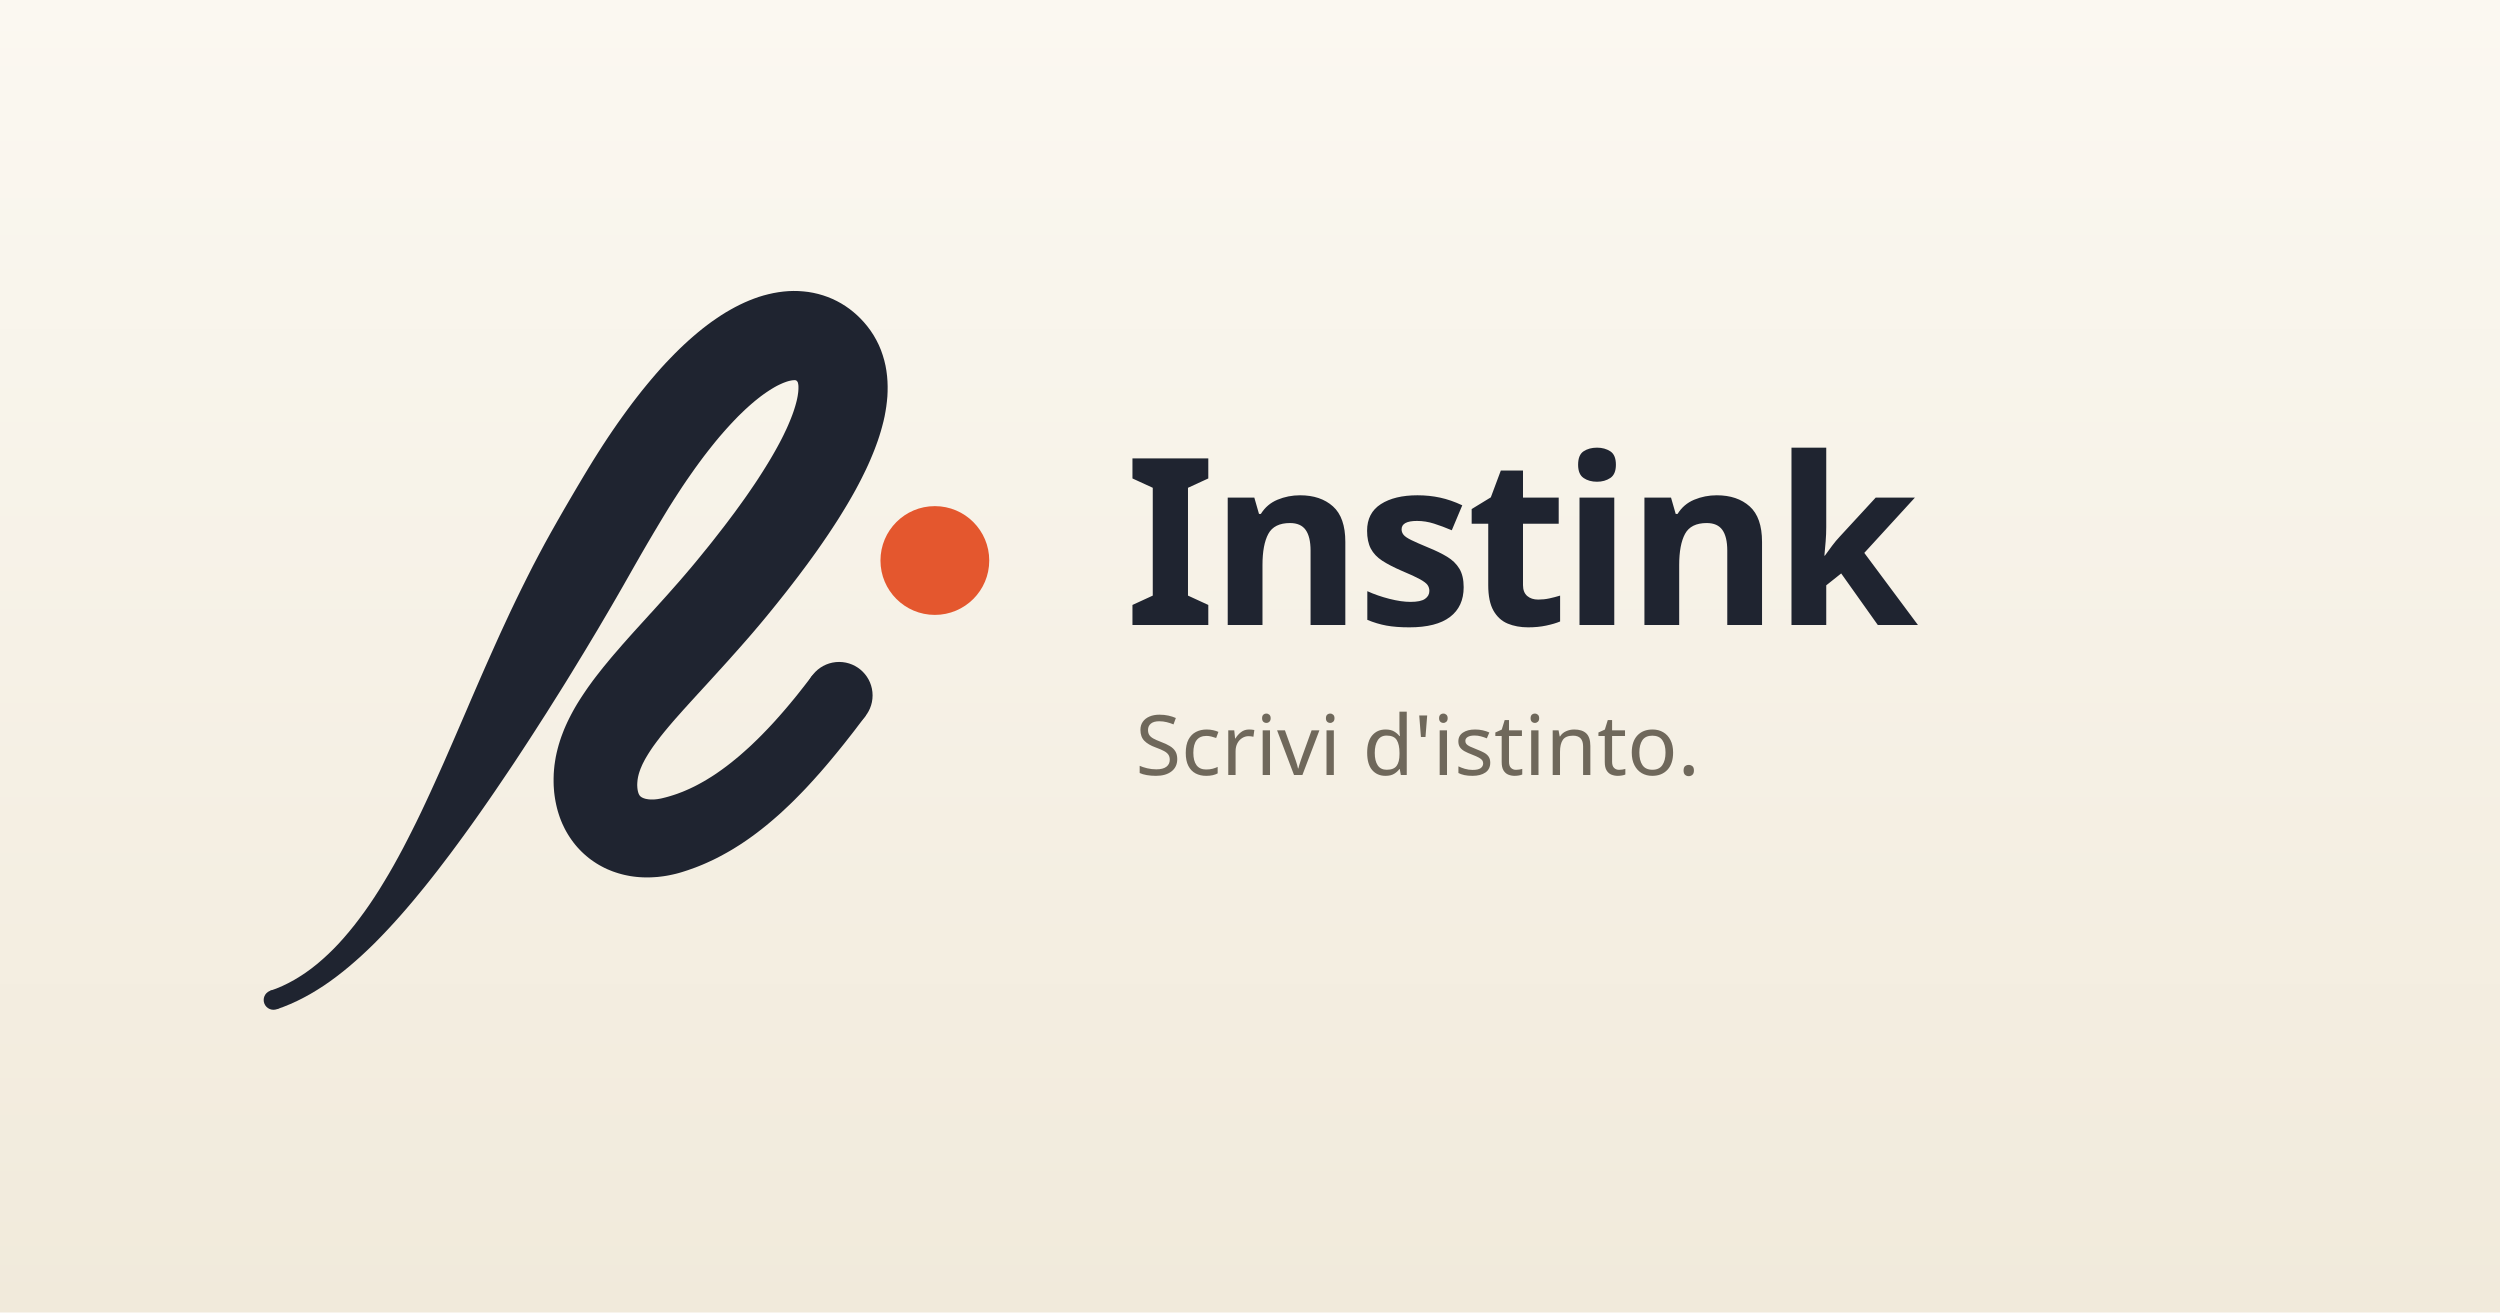
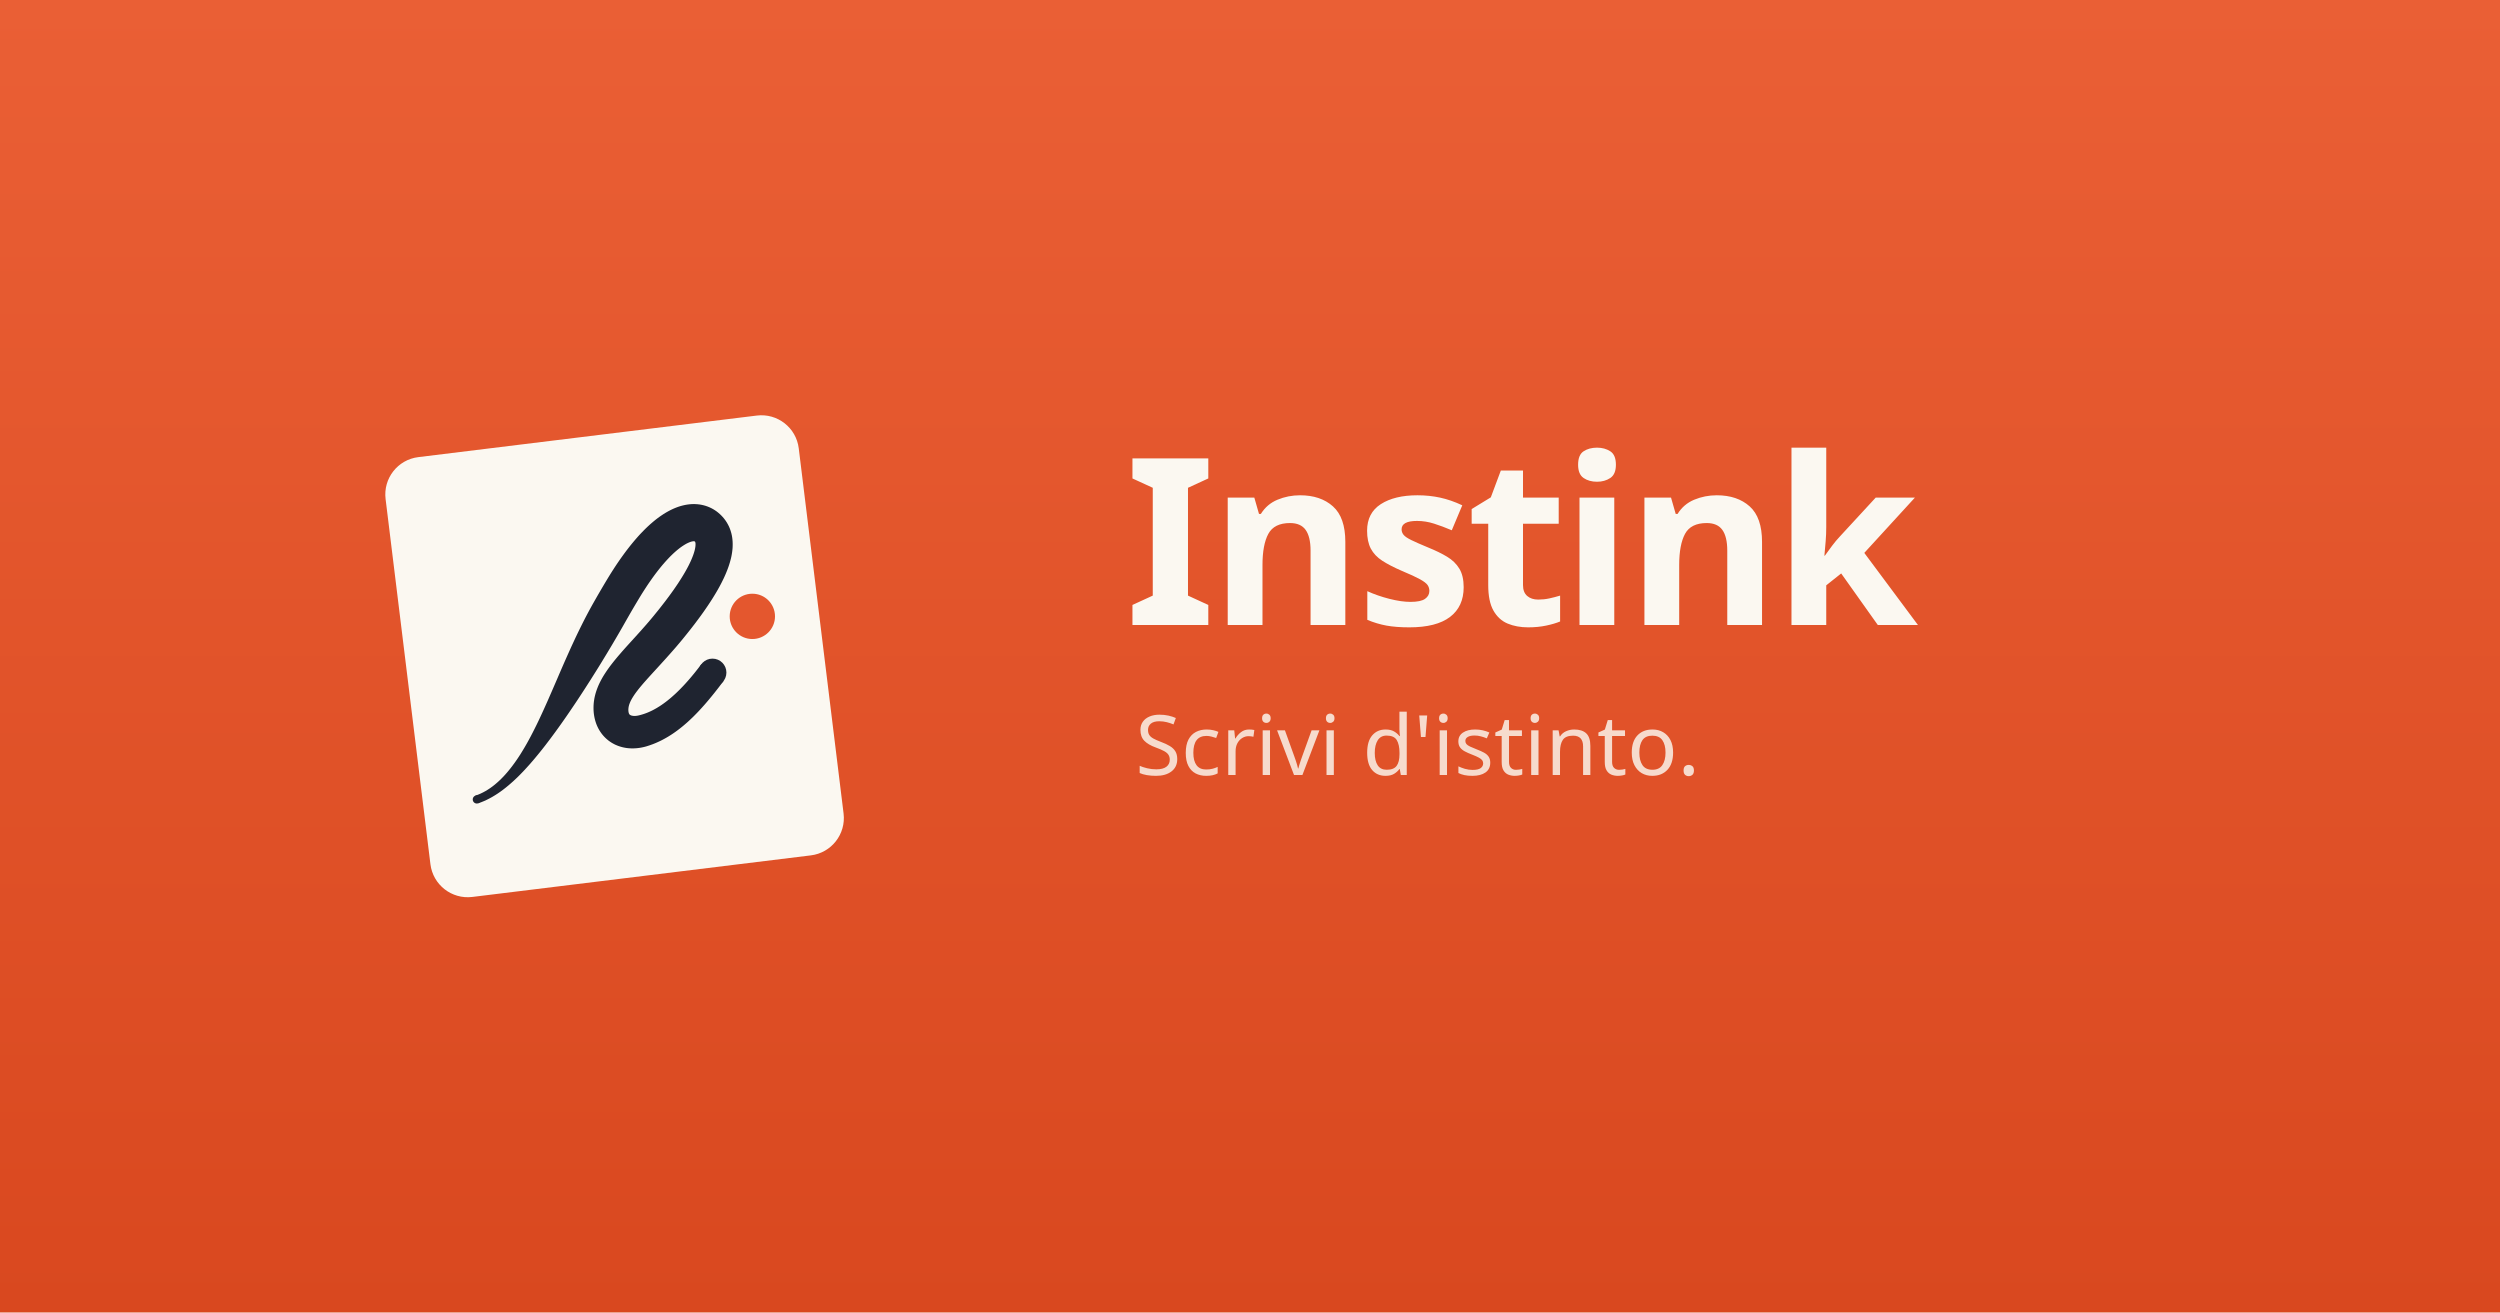
<svg xmlns="http://www.w3.org/2000/svg" width="1200" height="630" viewBox="0 0 1200 630">
  <defs>
    <linearGradient id="g" x1="0" y1="0" x2="0" y2="1">
-       <stop offset="0" stop-color="#FBF8F1" />
-       <stop offset="1" stop-color="#F1EADB" />
+       <stop offset="0" stop-color="#EA5F35" />
+       <stop offset="1" stop-color="#D9481F" />
    </linearGradient>
    <style>@font-face{font-family:IS;src:url("../../site/fonts/InstrumentSans.ttf")}</style>
  </defs>
  <rect width="1200" height="630" fill="url(#g)" />
-   <g transform="translate(47.72,72.72) scale(20.886)">
-     <path d="M4.076,19.712 L4.231,19.657 L4.388,19.593 L4.544,19.522 L4.698,19.444 L4.851,19.360 L5.003,19.269 L5.153,19.173 L5.302,19.070 L5.450,18.961 L5.598,18.846 L5.744,18.726 L5.890,18.600 L6.036,18.469 L6.181,18.333 L6.326,18.192 L6.470,18.045 L6.614,17.894 L6.758,17.738 L6.903,17.577 L7.047,17.412 L7.191,17.243 L7.335,17.069 L7.480,16.892 L7.625,16.710 L7.770,16.525 L7.915,16.335 L8.061,16.143 L8.207,15.946 L8.353,15.747 L8.500,15.544 L8.647,15.338 L8.794,15.129 L8.941,14.918 L9.089,14.703 L9.236,14.486 L9.384,14.267 L9.533,14.045 L9.681,13.820 L9.829,13.594 L9.977,13.366 L10.125,13.135 L10.274,12.903 L10.421,12.669 L10.569,12.434 L10.717,12.197 L10.864,11.958 L11.010,11.718 L11.157,11.477 L11.302,11.235 L11.448,10.992 L11.592,10.747 L11.736,10.502 L11.879,10.256 L12.021,10.009 L12.162,9.761 L12.303,9.513 L12.445,9.265 L12.588,9.018 L12.733,8.772 L12.880,8.526 L12.986,8.350 L13.089,8.181 L13.192,8.018 L13.294,7.860 L13.394,7.707 L13.494,7.559 L13.593,7.417 L13.690,7.279 L13.786,7.147 L13.881,7.019 L13.975,6.897 L14.068,6.779 L14.159,6.666 L14.249,6.558 L14.338,6.455 L14.425,6.357 L14.511,6.263 L14.595,6.174 L14.677,6.089 L14.758,6.010 L14.837,5.934 L14.914,5.864 L14.990,5.797 L15.063,5.735 L15.134,5.678 L15.203,5.624 L15.270,5.575 L15.335,5.530 L15.397,5.489 L15.456,5.452 L15.513,5.418 L15.567,5.388 L15.619,5.362 L15.667,5.340 L15.712,5.320 L15.754,5.304 L15.793,5.290 L15.828,5.279 L15.860,5.271 L15.888,5.265 L15.914,5.260 L15.935,5.257 L15.954,5.256 L15.969,5.255 L15.981,5.255 L15.991,5.256 L15.998,5.257 L16.003,5.258 L16.007,5.259 L16.009,5.259 L16.010,5.260 L16.010,5.260 L16.011,5.260 L16.011,5.260 L16.013,5.261 L16.015,5.263 L16.018,5.265 L16.022,5.269 L16.027,5.274 L16.033,5.280 L16.041,5.289 L16.043,5.292 L16.044,5.294 L16.046,5.296 L16.047,5.300 L16.049,5.304 L16.052,5.311 L16.054,5.321 L16.057,5.333 L16.060,5.349 L16.063,5.369 L16.065,5.393 L16.065,5.421 L16.065,5.453 L16.063,5.489 L16.060,5.529 L16.054,5.573 L16.047,5.621 L16.037,5.672 L16.025,5.727 L16.010,5.785 L15.993,5.846 L15.973,5.911 L15.951,5.978 L15.926,6.048 L15.898,6.121 L15.868,6.196 L15.835,6.274 L15.800,6.354 L15.761,6.436 L15.721,6.520 L15.678,6.606 L15.632,6.694 L15.584,6.783 L15.533,6.875 L15.480,6.968 L15.425,7.062 L15.367,7.158 L15.307,7.256 L15.245,7.355 L15.181,7.455 L15.115,7.557 L15.047,7.659 L14.976,7.763 L14.904,7.868 L14.830,7.974 L14.753,8.081 L14.675,8.189 L14.596,8.298 L14.514,8.407 L14.431,8.518 L14.346,8.629 L14.259,8.741 L14.171,8.854 L14.082,8.968 L13.991,9.082 L13.898,9.196 L13.804,9.312 L13.709,9.428 L13.614,9.542 L13.539,9.630 L13.463,9.720 L13.387,9.808 L13.311,9.896 L13.235,9.982 L13.159,10.068 L13.084,10.153 L13.010,10.236 L12.935,10.319 L12.861,10.401 L12.788,10.482 L12.715,10.563 L12.642,10.642 L12.570,10.722 L12.499,10.800 L12.428,10.878 L12.358,10.955 L12.288,11.032 L12.219,11.109 L12.151,11.185 L12.084,11.261 L12.017,11.336 L11.952,11.412 L11.887,11.487 L11.822,11.562 L11.759,11.636 L11.697,11.711 L11.635,11.786 L11.574,11.860 L11.515,11.935 L11.456,12.010 L11.398,12.085 L11.341,12.160 L11.286,12.236 L11.231,12.312 L11.178,12.389 L11.126,12.466 L11.075,12.543 L11.025,12.621 L10.976,12.700 L10.929,12.780 L10.884,12.860 L10.840,12.942 L10.798,13.024 L10.757,13.108 L10.718,13.193 L10.681,13.279 L10.647,13.366 L10.614,13.454 L10.584,13.543 L10.556,13.634 L10.531,13.726 L10.508,13.820 L10.488,13.914 L10.472,14.010 L10.458,14.106 L10.448,14.204 L10.441,14.302 L10.438,14.401 L10.438,14.496 L10.440,14.575 L10.445,14.650 L10.451,14.725 L10.460,14.799 L10.471,14.873 L10.484,14.946 L10.499,15.018 L10.516,15.090 L10.535,15.161 L10.557,15.232 L10.580,15.301 L10.606,15.370 L10.634,15.438 L10.665,15.504 L10.697,15.570 L10.732,15.634 L10.769,15.697 L10.808,15.758 L10.849,15.818 L10.892,15.877 L10.937,15.934 L10.984,15.989 L11.033,16.042 L11.083,16.093 L11.136,16.143 L11.190,16.190 L11.245,16.236 L11.302,16.279 L11.361,16.320 L11.420,16.359 L11.481,16.396 L11.543,16.430 L11.606,16.463 L11.670,16.493 L11.735,16.520 L11.800,16.546 L11.867,16.569 L11.933,16.590 L12.001,16.609 L12.069,16.626 L12.137,16.640 L12.205,16.653 L12.274,16.663 L12.343,16.671 L12.412,16.677 L12.482,16.681 L12.551,16.683 L12.621,16.683 L12.690,16.681 L12.760,16.677 L12.830,16.672 L12.899,16.664 L12.969,16.655 L13.038,16.644 L13.107,16.631 L13.177,16.616 L13.246,16.600 L13.315,16.582 L13.383,16.562 L13.446,16.542 L13.526,16.516 L13.610,16.486 L13.694,16.456 L13.776,16.424 L13.859,16.390 L13.940,16.355 L14.021,16.318 L14.101,16.281 L14.180,16.242 L14.259,16.201 L14.337,16.159 L14.415,16.116 L14.492,16.072 L14.568,16.027 L14.643,15.980 L14.718,15.933 L14.792,15.884 L14.866,15.834 L14.939,15.783 L15.011,15.731 L15.083,15.678 L15.155,15.623 L15.226,15.568 L15.296,15.512 L15.366,15.455 L15.435,15.397 L15.504,15.338 L15.573,15.278 L15.641,15.218 L15.708,15.156 L15.775,15.093 L15.842,15.030 L15.909,14.966 L15.975,14.901 L16.040,14.835 L16.106,14.768 L16.171,14.701 L16.236,14.633 L16.300,14.564 L16.364,14.494 L16.428,14.424 L16.492,14.352 L16.556,14.281 L16.619,14.208 L16.682,14.135 L16.745,14.061 L16.808,13.986 L16.870,13.911 L16.933,13.835 L16.995,13.759 L17.058,13.681 L17.120,13.604 L17.182,13.525 L17.244,13.446 L17.306,13.367 L17.368,13.287 L17.429,13.206 L17.491,13.125 L17.553,13.043 L17.614,12.962 L16.386,12.038 L16.327,12.116 L16.269,12.192 L16.210,12.268 L16.152,12.342 L16.094,12.416 L16.036,12.489 L15.978,12.561 L15.919,12.632 L15.861,12.702 L15.803,12.771 L15.745,12.839 L15.686,12.907 L15.628,12.973 L15.570,13.038 L15.512,13.103 L15.454,13.166 L15.395,13.229 L15.337,13.290 L15.279,13.350 L15.221,13.410 L15.163,13.468 L15.105,13.525 L15.047,13.581 L14.989,13.637 L14.931,13.691 L14.873,13.743 L14.815,13.795 L14.757,13.846 L14.700,13.896 L14.642,13.944 L14.584,13.991 L14.527,14.038 L14.469,14.083 L14.412,14.127 L14.355,14.169 L14.298,14.211 L14.241,14.251 L14.184,14.291 L14.127,14.329 L14.070,14.366 L14.013,14.401 L13.957,14.436 L13.901,14.469 L13.844,14.501 L13.788,14.532 L13.732,14.562 L13.676,14.591 L13.620,14.618 L13.565,14.644 L13.509,14.669 L13.454,14.693 L13.399,14.716 L13.343,14.737 L13.288,14.758 L13.233,14.777 L13.178,14.795 L13.123,14.812 L13.069,14.828 L13.014,14.843 L12.954,14.858 L12.917,14.867 L12.887,14.873 L12.857,14.878 L12.829,14.883 L12.802,14.886 L12.775,14.889 L12.750,14.891 L12.725,14.892 L12.701,14.892 L12.679,14.892 L12.657,14.891 L12.637,14.890 L12.617,14.888 L12.599,14.885 L12.581,14.882 L12.565,14.879 L12.550,14.876 L12.535,14.872 L12.522,14.867 L12.509,14.863 L12.498,14.859 L12.487,14.854 L12.477,14.849 L12.468,14.844 L12.460,14.840 L12.453,14.835 L12.446,14.830 L12.440,14.825 L12.434,14.821 L12.430,14.816 L12.425,14.811 L12.421,14.807 L12.417,14.802 L12.414,14.798 L12.411,14.793 L12.408,14.788 L12.405,14.783 L12.402,14.778 L12.400,14.773 L12.397,14.768 L12.394,14.762 L12.392,14.756 L12.389,14.749 L12.387,14.741 L12.384,14.734 L12.381,14.725 L12.379,14.715 L12.376,14.705 L12.374,14.694 L12.371,14.682 L12.369,14.669 L12.367,14.655 L12.365,14.640 L12.363,14.623 L12.362,14.606 L12.361,14.587 L12.360,14.567 L12.360,14.546 L12.361,14.524 L12.362,14.504 L12.365,14.470 L12.368,14.439 L12.373,14.409 L12.378,14.379 L12.385,14.348 L12.393,14.316 L12.402,14.284 L12.413,14.250 L12.425,14.216 L12.438,14.181 L12.454,14.144 L12.470,14.106 L12.488,14.067 L12.509,14.027 L12.530,13.986 L12.554,13.943 L12.580,13.899 L12.607,13.854 L12.637,13.807 L12.668,13.759 L12.701,13.710 L12.736,13.660 L12.774,13.608 L12.813,13.555 L12.854,13.502 L12.896,13.446 L12.941,13.390 L12.987,13.333 L13.036,13.274 L13.085,13.215 L13.137,13.154 L13.190,13.092 L13.245,13.029 L13.302,12.965 L13.360,12.900 L13.419,12.833 L13.480,12.766 L13.542,12.697 L13.606,12.627 L13.671,12.556 L13.737,12.483 L13.805,12.410 L13.873,12.335 L13.943,12.259 L14.014,12.181 L14.085,12.103 L14.158,12.023 L14.232,11.941 L14.307,11.859 L14.383,11.775 L14.460,11.690 L14.537,11.603 L14.616,11.515 L14.695,11.426 L14.775,11.335 L14.856,11.243 L14.937,11.150 L15.019,11.055 L15.101,10.958 L15.186,10.858 L15.290,10.733 L15.391,10.610 L15.491,10.487 L15.590,10.364 L15.687,10.242 L15.784,10.120 L15.879,9.998 L15.972,9.877 L16.065,9.756 L16.155,9.635 L16.245,9.515 L16.333,9.395 L16.419,9.276 L16.504,9.157 L16.587,9.038 L16.668,8.920 L16.748,8.803 L16.826,8.685 L16.902,8.569 L16.977,8.453 L17.049,8.337 L17.120,8.221 L17.189,8.107 L17.256,7.992 L17.321,7.878 L17.384,7.765 L17.444,7.652 L17.503,7.539 L17.559,7.426 L17.614,7.314 L17.666,7.202 L17.715,7.091 L17.762,6.979 L17.807,6.868 L17.849,6.757 L17.889,6.646 L17.926,6.534 L17.960,6.423 L17.991,6.311 L18.020,6.199 L18.045,6.087 L18.066,5.973 L18.084,5.860 L18.098,5.745 L18.109,5.630 L18.114,5.514 L18.115,5.397 L18.111,5.279 L18.102,5.161 L18.087,5.041 L18.066,4.922 L18.038,4.803 L18.003,4.684 L17.962,4.566 L17.913,4.449 L17.856,4.335 L17.793,4.224 L17.722,4.116 L17.645,4.013 L17.567,3.920 L17.491,3.839 L17.411,3.761 L17.327,3.688 L17.239,3.618 L17.146,3.553 L17.050,3.493 L16.950,3.438 L16.846,3.388 L16.739,3.344 L16.630,3.306 L16.519,3.274 L16.406,3.248 L16.292,3.228 L16.178,3.215 L16.062,3.207 L15.947,3.205 L15.832,3.209 L15.717,3.219 L15.603,3.234 L15.489,3.254 L15.377,3.279 L15.265,3.308 L15.153,3.342 L15.043,3.381 L14.933,3.424 L14.824,3.471 L14.716,3.522 L14.608,3.577 L14.501,3.636 L14.394,3.698 L14.287,3.765 L14.181,3.836 L14.074,3.910 L13.968,3.988 L13.862,4.070 L13.756,4.156 L13.650,4.246 L13.544,4.339 L13.437,4.437 L13.331,4.538 L13.224,4.644 L13.117,4.754 L13.009,4.867 L12.901,4.985 L12.793,5.108 L12.685,5.234 L12.576,5.365 L12.466,5.500 L12.357,5.639 L12.246,5.783 L12.136,5.931 L12.025,6.084 L11.913,6.241 L11.801,6.403 L11.688,6.570 L11.575,6.742 L11.462,6.918 L11.348,7.099 L11.234,7.285 L11.120,7.474 L10.969,7.728 L10.818,7.985 L10.669,8.241 L10.522,8.498 L10.377,8.754 L10.235,9.011 L10.097,9.269 L9.961,9.528 L9.830,9.787 L9.701,10.046 L9.575,10.304 L9.451,10.563 L9.331,10.821 L9.212,11.078 L9.096,11.335 L8.982,11.590 L8.869,11.844 L8.758,12.097 L8.649,12.348 L8.541,12.597 L8.435,12.845 L8.329,13.090 L8.224,13.333 L8.120,13.573 L8.016,13.811 L7.913,14.047 L7.809,14.279 L7.706,14.508 L7.603,14.734 L7.500,14.956 L7.397,15.175 L7.293,15.390 L7.188,15.601 L7.083,15.808 L6.978,16.011 L6.871,16.210 L6.764,16.404 L6.655,16.594 L6.545,16.778 L6.435,16.958 L6.323,17.133 L6.210,17.302 L6.095,17.466 L5.979,17.624 L5.862,17.777 L5.743,17.924 L5.623,18.065 L5.502,18.200 L5.379,18.328 L5.254,18.450 L5.128,18.565 L5.001,18.674 L4.872,18.776 L4.741,18.871 L4.609,18.958 L4.476,19.039 L4.341,19.112 L4.205,19.178 L4.068,19.236 L3.924,19.288 Z" fill="#1F2430" />
-     <circle cx="4.000" cy="19.500" r="0.225" fill="#1F2430" />
-     <circle cx="17.000" cy="12.500" r="0.769" fill="#1F2430" />
-     <circle cx="19.2" cy="9.4" r="1.25" fill="#E4572E" />
+   <g transform="translate(130,150)">
+     <defs>
+       <linearGradient id="gi" x1="0" y1="0" x2="0" y2="1">
+         <stop offset="0" stop-color="#EA5F35" />
+         <stop offset="1" stop-color="#D9481F" />
+       </linearGradient>
+     </defs>
+     <rect width="330" height="330" rx="73.821" fill="none" />
+     <g transform="rotate(-7 165.00 165.00)">
+       <rect x="65.10" y="58.65" width="199.80" height="212.70" rx="18.05" fill="#FBF8F1" />
+     </g>
+     <g transform="translate(64.066,64.066) scale(8.7012)">
+       <path d="M4.076,19.712 L4.231,19.657 L4.388,19.593 L4.544,19.522 L4.698,19.444 L4.851,19.360 L5.003,19.269 L5.153,19.173 L5.302,19.070 L5.450,18.961 L5.598,18.846 L5.744,18.726 L5.890,18.600 L6.036,18.469 L6.181,18.333 L6.326,18.192 L6.470,18.045 L6.614,17.894 L6.758,17.738 L6.903,17.577 L7.047,17.412 L7.191,17.243 L7.335,17.069 L7.480,16.892 L7.625,16.710 L7.770,16.525 L7.915,16.335 L8.061,16.143 L8.207,15.946 L8.353,15.747 L8.500,15.544 L8.647,15.338 L8.794,15.129 L8.941,14.918 L9.089,14.703 L9.236,14.486 L9.384,14.267 L9.533,14.045 L9.681,13.820 L9.829,13.594 L9.977,13.366 L10.125,13.135 L10.274,12.903 L10.421,12.669 L10.569,12.434 L10.717,12.197 L10.864,11.958 L11.010,11.718 L11.157,11.477 L11.302,11.235 L11.448,10.992 L11.592,10.747 L11.736,10.502 L11.879,10.256 L12.021,10.009 L12.162,9.761 L12.303,9.513 L12.445,9.265 L12.588,9.018 L12.733,8.772 L12.880,8.526 L12.986,8.350 L13.089,8.181 L13.192,8.018 L13.294,7.860 L13.394,7.707 L13.494,7.559 L13.593,7.417 L13.690,7.279 L13.786,7.147 L13.881,7.019 L13.975,6.897 L14.068,6.779 L14.159,6.666 L14.249,6.558 L14.338,6.455 L14.425,6.357 L14.511,6.263 L14.595,6.174 L14.677,6.089 L14.758,6.010 L14.837,5.934 L14.914,5.864 L14.990,5.797 L15.063,5.735 L15.134,5.678 L15.203,5.624 L15.270,5.575 L15.335,5.530 L15.397,5.489 L15.456,5.452 L15.513,5.418 L15.567,5.388 L15.619,5.362 L15.667,5.340 L15.712,5.320 L15.754,5.304 L15.793,5.290 L15.828,5.279 L15.860,5.271 L15.888,5.265 L15.914,5.260 L15.935,5.257 L15.954,5.256 L15.969,5.255 L15.981,5.255 L15.991,5.256 L15.998,5.257 L16.003,5.258 L16.007,5.259 L16.009,5.259 L16.010,5.260 L16.010,5.260 L16.011,5.260 L16.011,5.260 L16.013,5.261 L16.015,5.263 L16.018,5.265 L16.022,5.269 L16.027,5.274 L16.033,5.280 L16.041,5.289 L16.043,5.292 L16.044,5.294 L16.046,5.296 L16.047,5.300 L16.049,5.304 L16.052,5.311 L16.054,5.321 L16.057,5.333 L16.060,5.349 L16.063,5.369 L16.065,5.393 L16.065,5.421 L16.065,5.453 L16.063,5.489 L16.060,5.529 L16.054,5.573 L16.047,5.621 L16.037,5.672 L16.025,5.727 L16.010,5.785 L15.993,5.846 L15.973,5.911 L15.951,5.978 L15.926,6.048 L15.898,6.121 L15.868,6.196 L15.835,6.274 L15.800,6.354 L15.761,6.436 L15.721,6.520 L15.678,6.606 L15.632,6.694 L15.584,6.783 L15.533,6.875 L15.480,6.968 L15.425,7.062 L15.367,7.158 L15.307,7.256 L15.245,7.355 L15.181,7.455 L15.115,7.557 L15.047,7.659 L14.976,7.763 L14.904,7.868 L14.830,7.974 L14.753,8.081 L14.675,8.189 L14.596,8.298 L14.514,8.407 L14.431,8.518 L14.346,8.629 L14.259,8.741 L14.171,8.854 L14.082,8.968 L13.991,9.082 L13.898,9.196 L13.804,9.312 L13.709,9.428 L13.614,9.542 L13.539,9.630 L13.463,9.720 L13.387,9.808 L13.311,9.896 L13.235,9.982 L13.159,10.068 L13.084,10.153 L13.010,10.236 L12.935,10.319 L12.861,10.401 L12.788,10.482 L12.715,10.563 L12.642,10.642 L12.570,10.722 L12.499,10.800 L12.428,10.878 L12.358,10.955 L12.288,11.032 L12.219,11.109 L12.151,11.185 L12.084,11.261 L12.017,11.336 L11.952,11.412 L11.887,11.487 L11.822,11.562 L11.759,11.636 L11.697,11.711 L11.635,11.786 L11.574,11.860 L11.515,11.935 L11.456,12.010 L11.398,12.085 L11.341,12.160 L11.286,12.236 L11.231,12.312 L11.178,12.389 L11.126,12.466 L11.075,12.543 L11.025,12.621 L10.976,12.700 L10.929,12.780 L10.884,12.860 L10.840,12.942 L10.798,13.024 L10.757,13.108 L10.718,13.193 L10.681,13.279 L10.647,13.366 L10.614,13.454 L10.584,13.543 L10.556,13.634 L10.531,13.726 L10.508,13.820 L10.488,13.914 L10.472,14.010 L10.458,14.106 L10.448,14.204 L10.441,14.302 L10.438,14.401 L10.438,14.496 L10.440,14.575 L10.445,14.650 L10.451,14.725 L10.460,14.799 L10.471,14.873 L10.484,14.946 L10.499,15.018 L10.516,15.090 L10.535,15.161 L10.557,15.232 L10.580,15.301 L10.606,15.370 L10.634,15.438 L10.665,15.504 L10.697,15.570 L10.732,15.634 L10.769,15.697 L10.808,15.758 L10.849,15.818 L10.892,15.877 L10.937,15.934 L10.984,15.989 L11.033,16.042 L11.083,16.093 L11.136,16.143 L11.190,16.190 L11.245,16.236 L11.302,16.279 L11.361,16.320 L11.420,16.359 L11.481,16.396 L11.543,16.430 L11.606,16.463 L11.670,16.493 L11.735,16.520 L11.800,16.546 L11.867,16.569 L11.933,16.590 L12.001,16.609 L12.069,16.626 L12.137,16.640 L12.205,16.653 L12.274,16.663 L12.343,16.671 L12.412,16.677 L12.482,16.681 L12.551,16.683 L12.621,16.683 L12.690,16.681 L12.760,16.677 L12.830,16.672 L12.899,16.664 L12.969,16.655 L13.038,16.644 L13.107,16.631 L13.177,16.616 L13.246,16.600 L13.315,16.582 L13.383,16.562 L13.446,16.542 L13.526,16.516 L13.610,16.486 L13.694,16.456 L13.776,16.424 L13.859,16.390 L13.940,16.355 L14.021,16.318 L14.101,16.281 L14.180,16.242 L14.259,16.201 L14.337,16.159 L14.415,16.116 L14.492,16.072 L14.568,16.027 L14.643,15.980 L14.718,15.933 L14.792,15.884 L14.866,15.834 L14.939,15.783 L15.011,15.731 L15.083,15.678 L15.155,15.623 L15.226,15.568 L15.296,15.512 L15.366,15.455 L15.435,15.397 L15.504,15.338 L15.573,15.278 L15.641,15.218 L15.708,15.156 L15.775,15.093 L15.842,15.030 L15.909,14.966 L15.975,14.901 L16.040,14.835 L16.106,14.768 L16.171,14.701 L16.236,14.633 L16.300,14.564 L16.364,14.494 L16.428,14.424 L16.492,14.352 L16.556,14.281 L16.619,14.208 L16.682,14.135 L16.745,14.061 L16.808,13.986 L16.870,13.911 L16.933,13.835 L16.995,13.759 L17.058,13.681 L17.120,13.604 L17.182,13.525 L17.244,13.446 L17.306,13.367 L17.368,13.287 L17.429,13.206 L17.491,13.125 L17.553,13.043 L17.614,12.962 L16.386,12.038 L16.327,12.116 L16.269,12.192 L16.210,12.268 L16.152,12.342 L16.094,12.416 L16.036,12.489 L15.978,12.561 L15.919,12.632 L15.861,12.702 L15.803,12.771 L15.745,12.839 L15.686,12.907 L15.628,12.973 L15.570,13.038 L15.512,13.103 L15.454,13.166 L15.395,13.229 L15.337,13.290 L15.279,13.350 L15.221,13.410 L15.163,13.468 L15.105,13.525 L15.047,13.581 L14.989,13.637 L14.931,13.691 L14.873,13.743 L14.815,13.795 L14.757,13.846 L14.700,13.896 L14.642,13.944 L14.584,13.991 L14.527,14.038 L14.469,14.083 L14.412,14.127 L14.355,14.169 L14.298,14.211 L14.241,14.251 L14.184,14.291 L14.127,14.329 L14.070,14.366 L14.013,14.401 L13.957,14.436 L13.901,14.469 L13.844,14.501 L13.788,14.532 L13.732,14.562 L13.676,14.591 L13.620,14.618 L13.565,14.644 L13.509,14.669 L13.454,14.693 L13.399,14.716 L13.343,14.737 L13.288,14.758 L13.233,14.777 L13.178,14.795 L13.123,14.812 L13.069,14.828 L13.014,14.843 L12.954,14.858 L12.917,14.867 L12.887,14.873 L12.857,14.878 L12.829,14.883 L12.802,14.886 L12.775,14.889 L12.750,14.891 L12.725,14.892 L12.701,14.892 L12.679,14.892 L12.657,14.891 L12.637,14.890 L12.617,14.888 L12.599,14.885 L12.581,14.882 L12.565,14.879 L12.550,14.876 L12.535,14.872 L12.522,14.867 L12.509,14.863 L12.498,14.859 L12.487,14.854 L12.477,14.849 L12.468,14.844 L12.460,14.840 L12.453,14.835 L12.446,14.830 L12.440,14.825 L12.434,14.821 L12.430,14.816 L12.425,14.811 L12.421,14.807 L12.417,14.802 L12.414,14.798 L12.411,14.793 L12.408,14.788 L12.405,14.783 L12.402,14.778 L12.400,14.773 L12.397,14.768 L12.394,14.762 L12.392,14.756 L12.389,14.749 L12.387,14.741 L12.384,14.734 L12.381,14.725 L12.379,14.715 L12.376,14.705 L12.374,14.694 L12.371,14.682 L12.369,14.669 L12.367,14.655 L12.365,14.640 L12.363,14.623 L12.362,14.606 L12.361,14.587 L12.360,14.567 L12.360,14.546 L12.361,14.524 L12.362,14.504 L12.365,14.470 L12.368,14.439 L12.373,14.409 L12.378,14.379 L12.385,14.348 L12.393,14.316 L12.402,14.284 L12.413,14.250 L12.425,14.216 L12.438,14.181 L12.454,14.144 L12.470,14.106 L12.488,14.067 L12.509,14.027 L12.530,13.986 L12.554,13.943 L12.580,13.899 L12.607,13.854 L12.637,13.807 L12.668,13.759 L12.701,13.710 L12.736,13.660 L12.774,13.608 L12.813,13.555 L12.854,13.502 L12.896,13.446 L12.941,13.390 L12.987,13.333 L13.036,13.274 L13.085,13.215 L13.137,13.154 L13.190,13.092 L13.245,13.029 L13.302,12.965 L13.360,12.900 L13.419,12.833 L13.480,12.766 L13.542,12.697 L13.606,12.627 L13.671,12.556 L13.737,12.483 L13.805,12.410 L13.873,12.335 L13.943,12.259 L14.014,12.181 L14.085,12.103 L14.158,12.023 L14.232,11.941 L14.307,11.859 L14.383,11.775 L14.460,11.690 L14.537,11.603 L14.616,11.515 L14.695,11.426 L14.775,11.335 L14.856,11.243 L14.937,11.150 L15.019,11.055 L15.101,10.958 L15.186,10.858 L15.290,10.733 L15.391,10.610 L15.491,10.487 L15.590,10.364 L15.687,10.242 L15.784,10.120 L15.879,9.998 L15.972,9.877 L16.065,9.756 L16.155,9.635 L16.245,9.515 L16.333,9.395 L16.419,9.276 L16.504,9.157 L16.587,9.038 L16.668,8.920 L16.748,8.803 L16.826,8.685 L16.902,8.569 L16.977,8.453 L17.049,8.337 L17.120,8.221 L17.189,8.107 L17.256,7.992 L17.321,7.878 L17.384,7.765 L17.444,7.652 L17.503,7.539 L17.559,7.426 L17.614,7.314 L17.666,7.202 L17.715,7.091 L17.762,6.979 L17.807,6.868 L17.849,6.757 L17.889,6.646 L17.926,6.534 L17.960,6.423 L17.991,6.311 L18.020,6.199 L18.045,6.087 L18.066,5.973 L18.084,5.860 L18.098,5.745 L18.109,5.630 L18.114,5.514 L18.115,5.397 L18.111,5.279 L18.102,5.161 L18.087,5.041 L18.066,4.922 L18.038,4.803 L18.003,4.684 L17.962,4.566 L17.913,4.449 L17.856,4.335 L17.793,4.224 L17.722,4.116 L17.645,4.013 L17.567,3.920 L17.491,3.839 L17.411,3.761 L17.327,3.688 L17.239,3.618 L17.146,3.553 L17.050,3.493 L16.950,3.438 L16.846,3.388 L16.739,3.344 L16.630,3.306 L16.519,3.274 L16.406,3.248 L16.292,3.228 L16.178,3.215 L16.062,3.207 L15.947,3.205 L15.832,3.209 L15.717,3.219 L15.603,3.234 L15.489,3.254 L15.377,3.279 L15.265,3.308 L15.153,3.342 L15.043,3.381 L14.933,3.424 L14.824,3.471 L14.716,3.522 L14.608,3.577 L14.501,3.636 L14.394,3.698 L14.287,3.765 L14.181,3.836 L14.074,3.910 L13.968,3.988 L13.862,4.070 L13.756,4.156 L13.650,4.246 L13.544,4.339 L13.437,4.437 L13.331,4.538 L13.224,4.644 L13.117,4.754 L13.009,4.867 L12.901,4.985 L12.793,5.108 L12.685,5.234 L12.576,5.365 L12.466,5.500 L12.357,5.639 L12.246,5.783 L12.136,5.931 L12.025,6.084 L11.913,6.241 L11.801,6.403 L11.688,6.570 L11.575,6.742 L11.462,6.918 L11.348,7.099 L11.234,7.285 L11.120,7.474 L10.969,7.728 L10.818,7.985 L10.669,8.241 L10.522,8.498 L10.377,8.754 L10.235,9.011 L10.097,9.269 L9.961,9.528 L9.830,9.787 L9.701,10.046 L9.575,10.304 L9.451,10.563 L9.331,10.821 L9.212,11.078 L9.096,11.335 L8.982,11.590 L8.869,11.844 L8.758,12.097 L8.649,12.348 L8.541,12.597 L8.435,12.845 L8.329,13.090 L8.224,13.333 L8.120,13.573 L8.016,13.811 L7.913,14.047 L7.809,14.279 L7.706,14.508 L7.603,14.734 L7.500,14.956 L7.397,15.175 L7.293,15.390 L7.188,15.601 L7.083,15.808 L6.978,16.011 L6.871,16.210 L6.764,16.404 L6.655,16.594 L6.545,16.778 L6.435,16.958 L6.323,17.133 L6.210,17.302 L6.095,17.466 L5.979,17.624 L5.862,17.777 L5.743,17.924 L5.623,18.065 L5.502,18.200 L5.379,18.328 L5.254,18.450 L5.128,18.565 L5.001,18.674 L4.872,18.776 L4.741,18.871 L4.609,18.958 L4.476,19.039 L4.341,19.112 L4.205,19.178 L4.068,19.236 L3.924,19.288 Z" fill="#1F2430" />
+       <circle cx="4.000" cy="19.500" r="0.225" fill="#1F2430" />
+       <circle cx="17.000" cy="12.500" r="0.769" fill="#1F2430" />
+       <circle cx="19.2" cy="9.4" r="1.25" fill="#E4572E" />
+     </g>
  </g>
-   <text x="540" y="300" font-family="IS" font-weight="700" font-size="112" fill="#1F2430" letter-spacing="-3">Instink</text>
-   <text x="545" y="372" font-family="IS" font-weight="500" font-size="40" fill="#6F685B">Scrivi d'istinto.</text>
+   <text x="540" y="300" font-family="IS" font-weight="700" font-size="112" fill="#FBF8F1" letter-spacing="-3">Instink</text>
+   <text x="545" y="372" font-family="IS" font-weight="500" font-size="40" fill="#FBF8F1" fill-opacity="0.82">Scrivi d'istinto.</text>
</svg>
